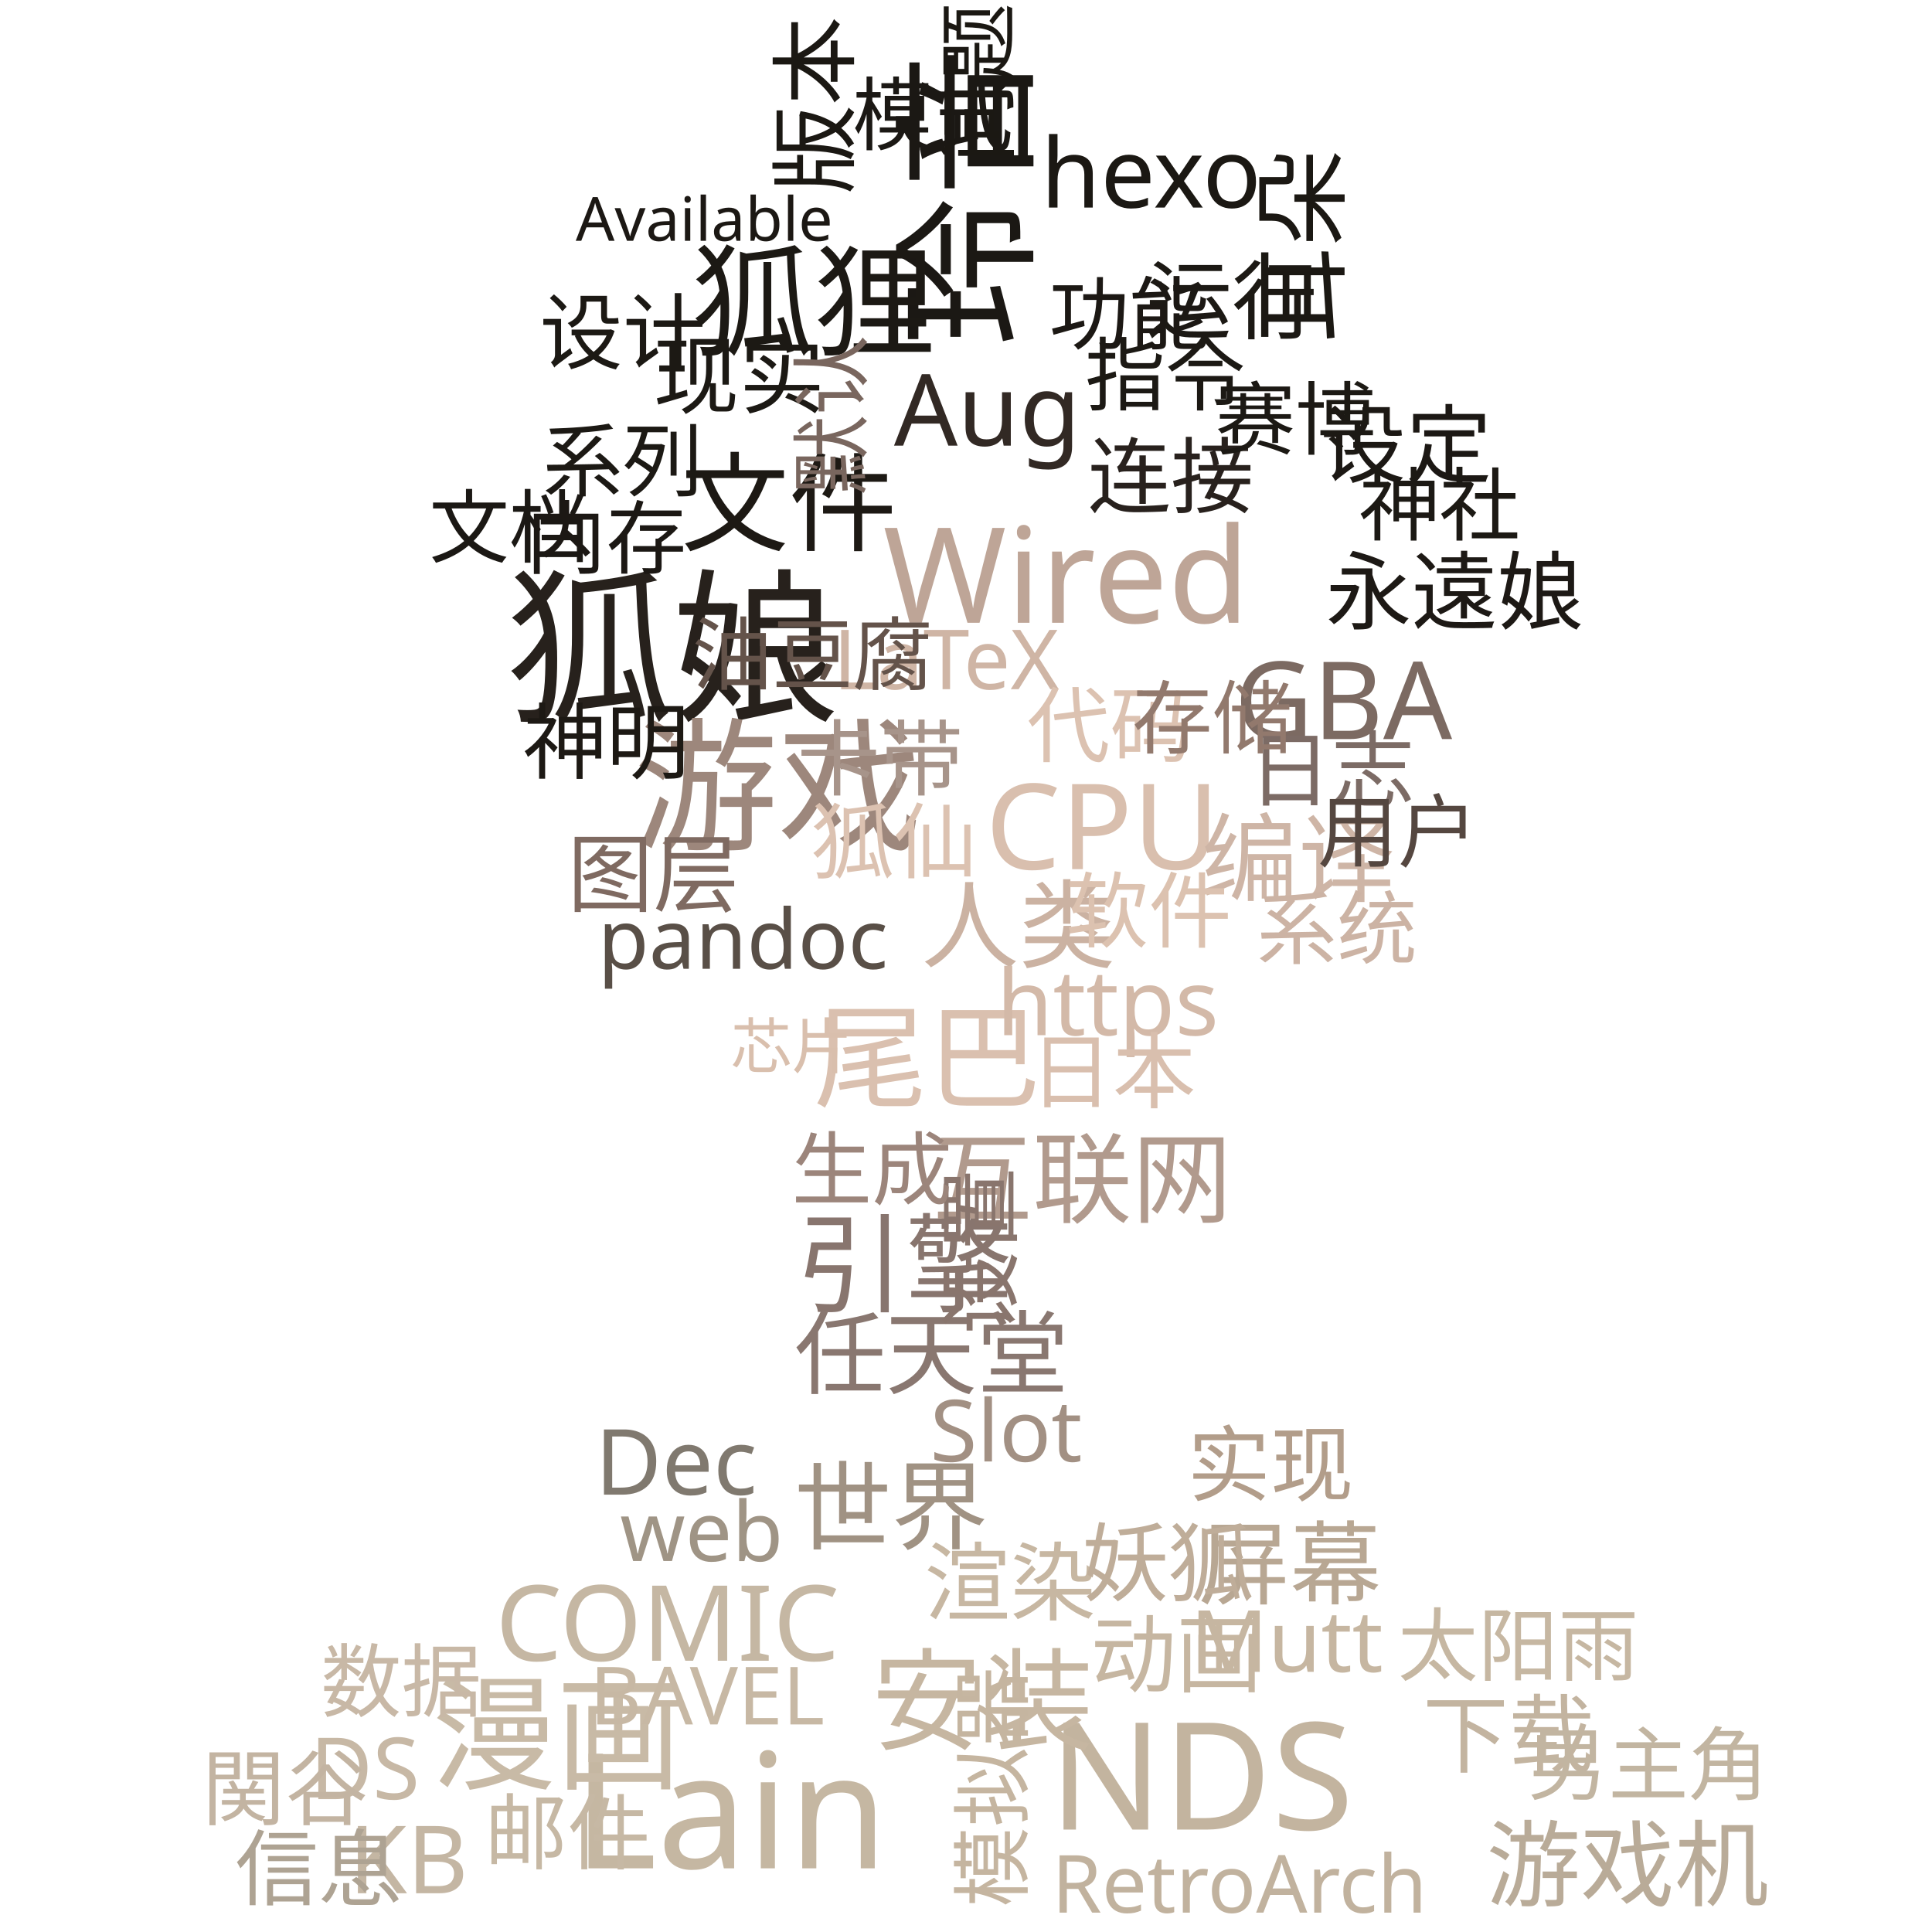
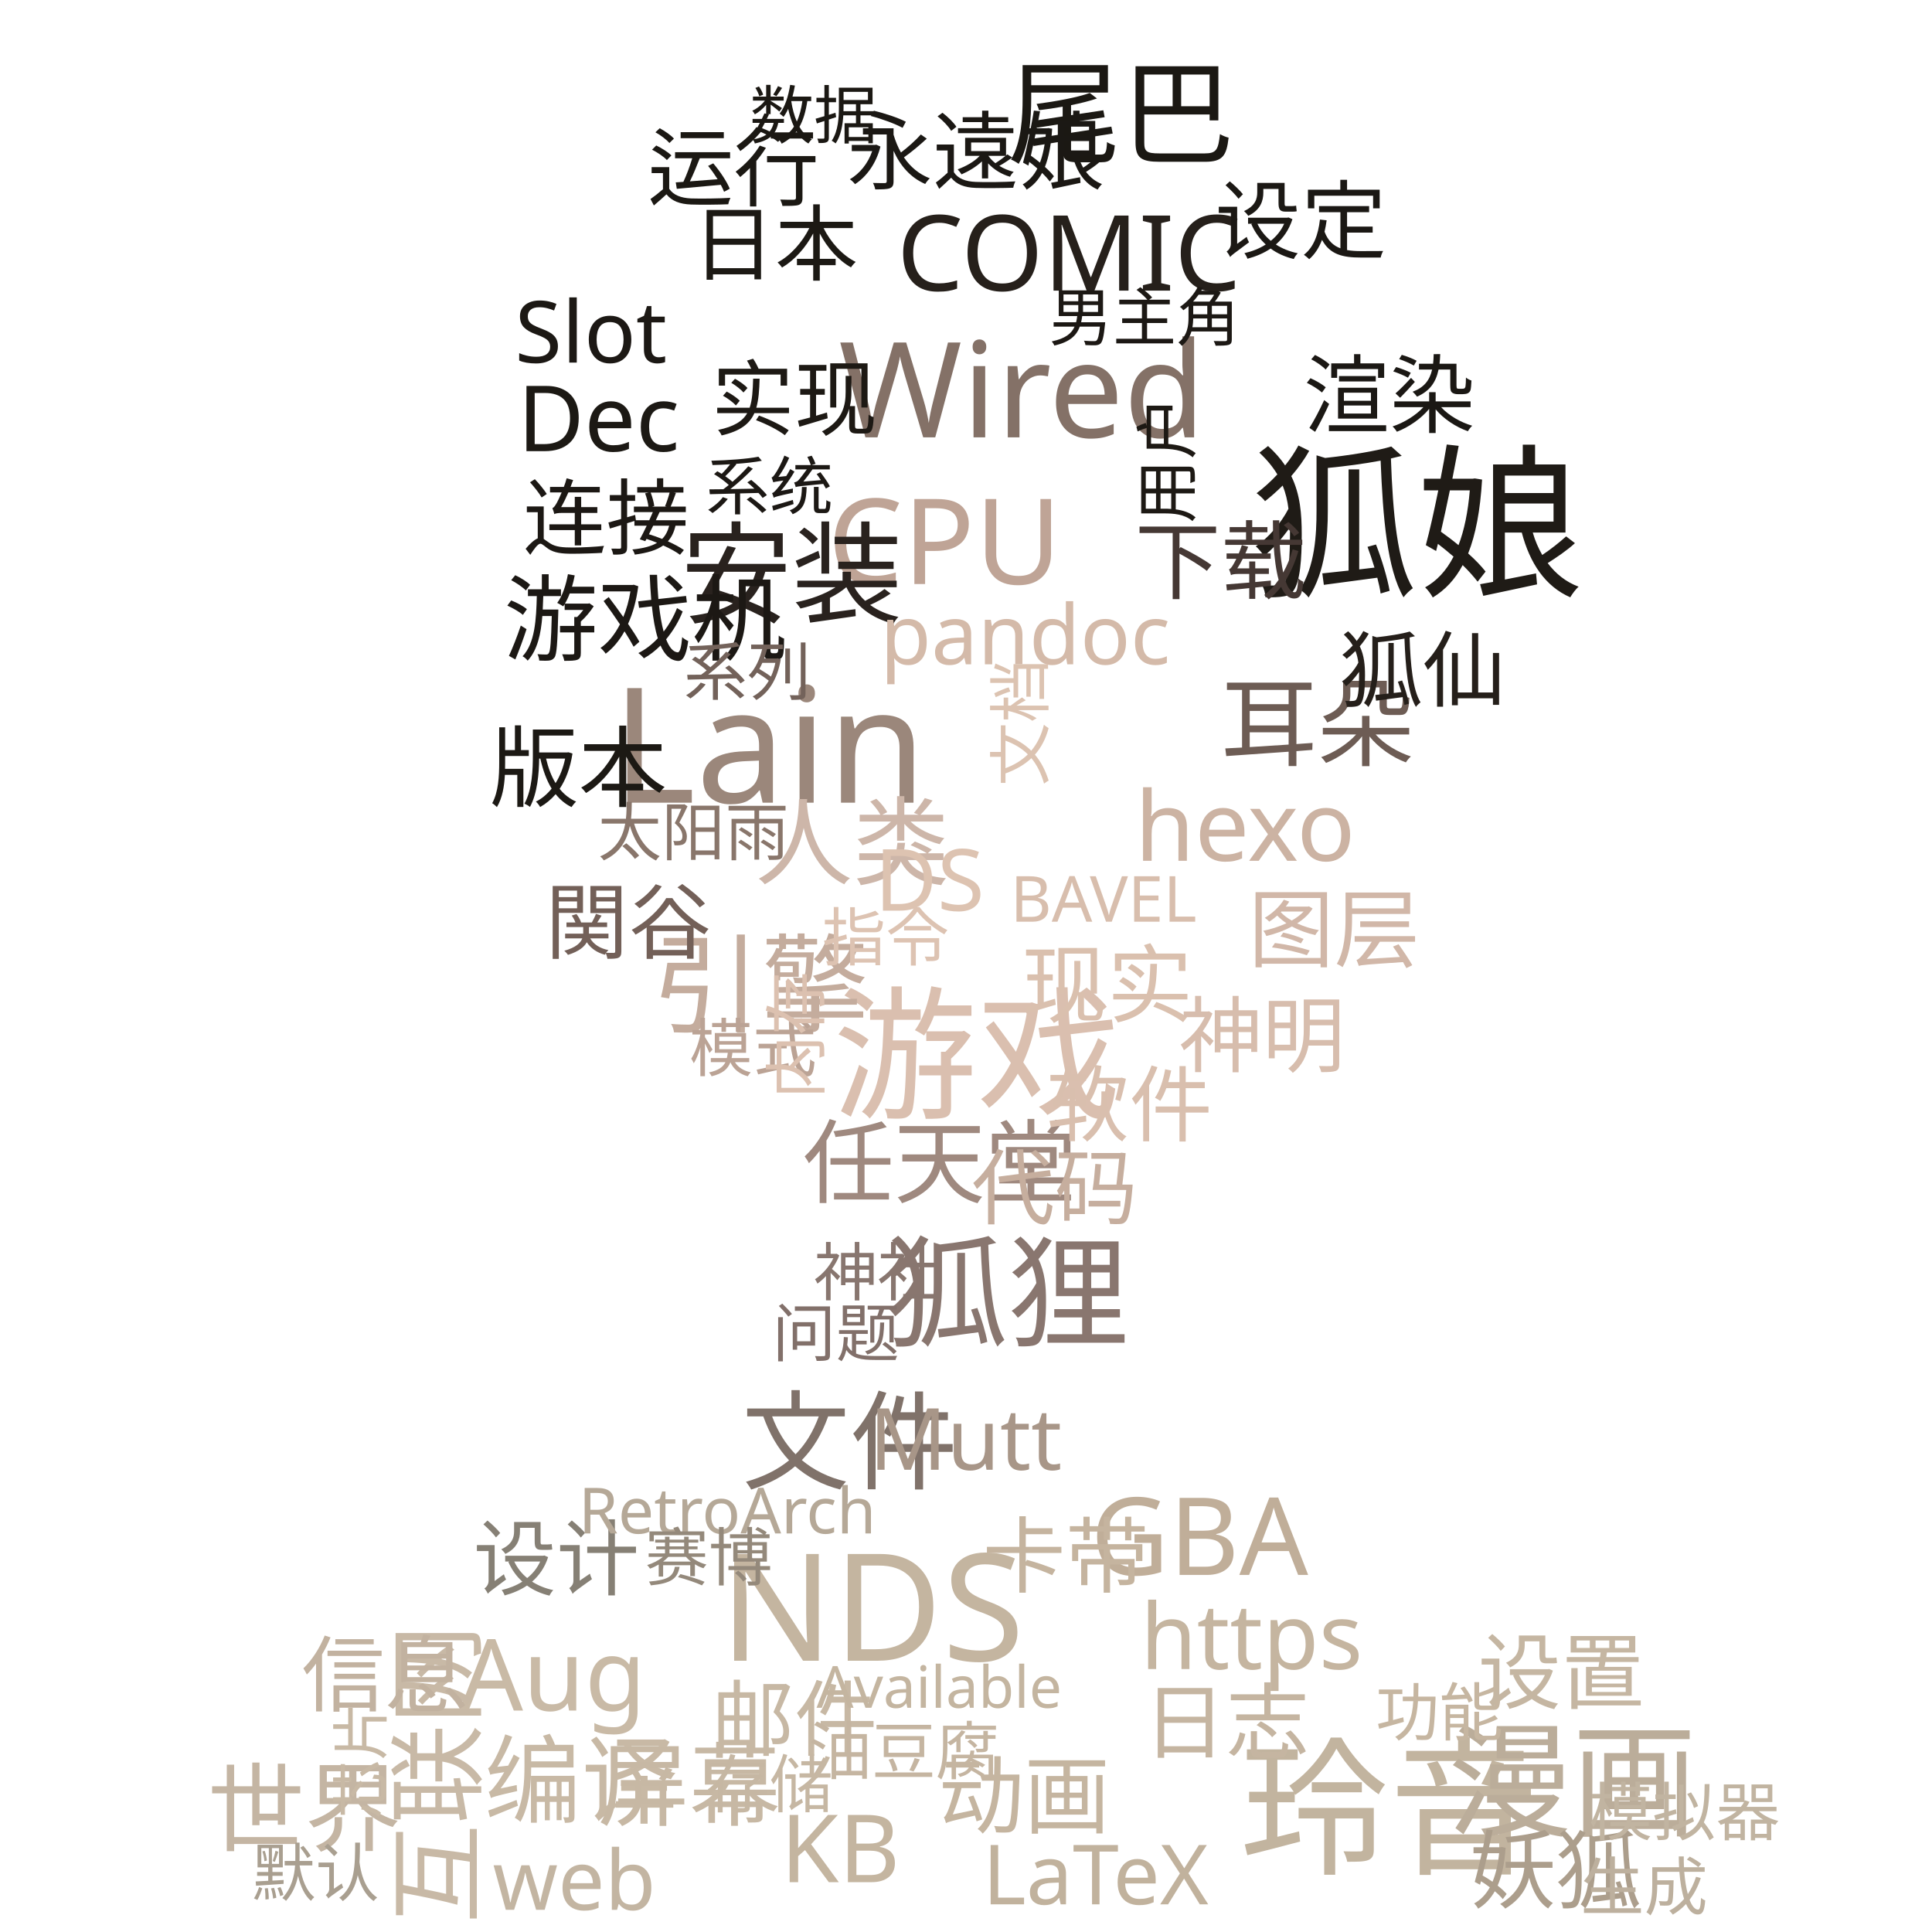
<svg xmlns="http://www.w3.org/2000/svg" width="698" height="698">
  <style>text{font-family:'Droid Sans Mono';font-weight:normal;font-style:normal;}</style>
-   <text transform="translate(183,256)" font-size="60" style="fill:rgb(39, 33, 28)">狐娘</text>
-   <text transform="translate(207,675)" font-size="58" style="fill:rgb(197, 183, 162)">Lain</text>
-   <text transform="translate(379,661)" font-size="54" style="fill:rgb(195, 180, 159)">NDS</text>
-   <text transform="translate(369,125) rotate(-90)" font-size="54" style="fill:rgb(27, 24, 20)">玲音</text>
-   <text transform="translate(229,303)" font-size="52" style="fill:rgb(157, 135, 124)">游戏</text>
-   <text transform="translate(319,225)" font-size="48" style="fill:rgb(190, 165, 151)">Wired</text>
-   <text transform="translate(156,643)" font-size="45" style="fill:rgb(200, 186, 166)">漫画</text>
-   <text transform="translate(250,125)" font-size="44" style="fill:rgb(28, 25, 20)">狐狸</text>
-   <text transform="translate(356,314)" font-size="43" style="fill:rgb(217, 191, 174)">CPU</text>
-   <text transform="translate(294,397)" font-size="41" style="fill:rgb(218, 192, 175)">尾巴</text>
-   <text transform="translate(315,629)" font-size="40" style="fill:rgb(198, 182, 161)">安装</text>
-   <text transform="translate(246,196)" font-size="39" style="fill:rgb(29, 25, 20)">文件</text>
-   <text transform="translate(288,471)" font-size="39" style="fill:rgb(136, 117, 110)">引擎</text>
-   <text transform="translate(446,267)" font-size="39" style="fill:rgb(124, 106, 98)">GBA</text>
-   <text transform="translate(179,600)" font-size="38" style="fill:rgb(197, 183, 163)">COMIC</text>
-   <text transform="translate(323,161)" font-size="36" style="fill:rgb(50, 41, 36)">Aug</text>
-   <text transform="translate(337,439)" font-size="36" style="fill:rgb(177, 154, 141)">互联网</text>
-   <text transform="translate(287,557)" font-size="35" style="fill:rgb(160, 146, 131)">世界</text>
-   <text transform="translate(434,323)" font-size="35" style="fill:rgb(206, 181, 166)">编译</text>
-   <text transform="translate(333,347)" font-size="35" style="fill:rgb(203, 178, 162)">人类</text>
-   <text transform="translate(483,124) rotate(-90)" font-size="35" style="fill:rgb(27, 24, 19)">耳朵</text>
-   <text transform="translate(376,75)" font-size="35" style="fill:rgb(27, 24, 19)">hexo</text>
-   <text transform="translate(126,684)" font-size="34" style="fill:rgb(196, 182, 163)">KB</text>
-   <text transform="translate(537,686)" font-size="34" style="fill:rgb(185, 171, 152)">游戏机</text>
-   <text transform="translate(433,577)" font-size="33" style="fill:rgb(184, 167, 147)">屏幕</text>
-   <text transform="translate(360,374)" font-size="33" style="fill:rgb(211, 185, 168)">https</text>
-   <text transform="translate(287,501)" font-size="33" style="fill:rgb(137, 119, 112)">任天堂</text>
-   <text transform="translate(215,540)" font-size="33" style="fill:rgb(128, 121, 111)">Dec</text>
-   <text transform="translate(306,70) rotate(-90)" font-size="32" style="fill:rgb(27, 24, 19)">版本</text>
-   <text transform="translate(514,638)" font-size="31" style="fill:rgb(195, 180, 160)">下载</text>
-   <text transform="translate(334,583)" font-size="31" style="fill:rgb(199, 183, 162)">渲染</text>
-   <text transform="translate(236,147)" font-size="31" style="fill:rgb(28, 25, 20)">现实</text>
-   <text transform="translate(112,650)" font-size="31" style="fill:rgb(199, 184, 165)">DS</text>
-   <text transform="translate(205,327)" font-size="31" style="fill:rgb(127, 106, 97)">图层</text>
-   <text transform="translate(479,225)" font-size="31" style="fill:rgb(29, 25, 21)">永遠娘</text>
-   <text transform="translate(391,576)" font-size="31" style="fill:rgb(191, 173, 153)">妖狐</text>
-   <text transform="translate(414,120)" font-size="31" style="fill:rgb(28, 25, 20)">运行</text>
-   <text transform="translate(477,172)" font-size="31" style="fill:rgb(28, 24, 20)">设定</text>
-   <text transform="translate(394,609)" font-size="31" style="fill:rgb(198, 182, 161)">动画</text>
-   <text transform="translate(430,604)" font-size="31" style="fill:rgb(198, 182, 161)">Mutt</text>
-   <text transform="translate(336,528)" font-size="31" style="fill:rgb(162, 144, 131)">Slot</text>
-   <text transform="translate(365,482) rotate(-90)" font-size="30" style="fill:rgb(137, 117, 109)">设置</text>
-   <text transform="translate(216,350)" font-size="30" style="fill:rgb(89, 79, 71)">pandoc</text>
-   <text transform="translate(189,279)" font-size="30" style="fill:rgb(29, 25, 20)">神明</text>
-   <text transform="translate(293,315)" font-size="30" style="fill:rgb(220, 194, 177)">狐仙</text>
-   <text transform="translate(301,249)" font-size="30" style="fill:rgb(207, 181, 165)">LaTeX</text>
-   <text transform="translate(371,273)" font-size="30" style="fill:rgb(220, 194, 177)">代码</text>
-   <text transform="translate(393,183)" font-size="30" style="fill:rgb(40, 33, 29)">连接</text>
-   <text transform="translate(451,289)" font-size="30" style="fill:rgb(124, 107, 101)">日志</text>
-   <text transform="translate(372,398)" font-size="30" style="fill:rgb(217, 191, 174)">日本</text>
-   <text transform="translate(73,657)" font-size="30" style="fill:rgb(195, 180, 162)">関谷</text>
-   <text transform="translate(195,131)" font-size="30" style="fill:rgb(28, 25, 20)">设计</text>
-   <text transform="translate(85,686)" font-size="30" style="fill:rgb(174, 163, 147)">信息</text>
-   <text transform="translate(288,285)" font-size="30" style="fill:rgb(167, 148, 138)">卡带</text>
-   <text transform="translate(429,540)" font-size="30" style="fill:rgb(178, 157, 138)">实现</text>
-   <text transform="translate(175,673)" font-size="30" style="fill:rgb(198, 184, 164)">邮件</text>
-   <text transform="translate(385,340)" font-size="30" style="fill:rgb(220, 194, 176)">软件</text>
-   <text transform="translate(224,564)" font-size="30" style="fill:rgb(159, 148, 133)">web</text>
-   <text transform="translate(380,691)" font-size="29" style="fill:rgb(193, 178, 158)">RetroArch</text>
-   <text transform="translate(286,433)" font-size="29" style="fill:rgb(156, 133, 123)">生成</text>
-   <text transform="translate(454,346)" font-size="29" style="fill:rgb(204, 179, 164)">系统</text>
-   <text transform="translate(250,247)" font-size="29" style="fill:rgb(100, 83, 74)">油豆腐</text>
-   <text transform="translate(439,162)" font-size="29" style="fill:rgb(28, 25, 20)">赛博</text>
-   <text transform="translate(196,177)" font-size="29" style="fill:rgb(28, 25, 20)">系列</text>
-   <text transform="translate(491,193)" font-size="29" style="fill:rgb(28, 25, 20)">神社</text>
-   <text transform="translate(379,124)" font-size="29" style="fill:rgb(28, 24, 20)">功能</text>
-   <text transform="translate(308,52)" font-size="29" style="fill:rgb(27, 24, 20)">模式</text>
-   <text transform="translate(505,605)" font-size="29" style="fill:rgb(198, 183, 162)">太阳雨</text>
-   <text transform="translate(213,623)" font-size="29" style="fill:rgb(199, 184, 164)">BAVEL</text>
-   <text transform="translate(369,689) rotate(-90)" font-size="29" style="fill:rgb(197, 181, 160)">模拟器</text>
-   <text transform="translate(116,618)" font-size="29" style="fill:rgb(200, 184, 166)">数据</text>
-   <text transform="translate(364,59) rotate(-90)" font-size="29" style="fill:rgb(27, 24, 19)">问题</text>
-   <text transform="translate(552,648)" font-size="29" style="fill:rgb(194, 181, 161)">男主角</text>
-   <text transform="translate(409,270)" font-size="29" style="fill:rgb(146, 121, 109)">存储</text>
-   <text transform="translate(392,146)" font-size="29" style="fill:rgb(28, 25, 20)">指令</text>
-   <text transform="translate(155,201)" font-size="29" style="fill:rgb(27, 24, 20)">文档</text>
-   <text transform="translate(190,205)" font-size="29" style="fill:rgb(28, 24, 20)">内存</text>
-   <text transform="translate(476,311)" font-size="29" style="fill:rgb(85, 71, 64)">用户</text>
-   <text transform="translate(311,179) rotate(-90)" font-size="29" style="fill:rgb(121, 102, 94)">默认</text>
-   <text transform="translate(208,87)" font-size="22" style="fill:rgb(28, 24, 20)">Available</text>
-   <text transform="translate(264,386)" font-size="22" style="fill:rgb(217, 191, 173)">芯片</text>
+   <text transform="translate(452,211)" font-size="60" style="fill:rgb(31, 27, 22)">狐娘</text>
+   <text transform="translate(221,290)" font-size="58" style="fill:rgb(155, 135, 123)">Lain</text>
+   <text transform="translate(260,600)" font-size="54" style="fill:rgb(196, 181, 160)">NDS</text>
+   <text transform="translate(448,673)" font-size="54" style="fill:rgb(194, 180, 159)">玲音</text>
+   <text transform="translate(301,400)" font-size="52" style="fill:rgb(218, 191, 175)">游戏</text>
+   <text transform="translate(303,158)" font-size="48" style="fill:rgb(132, 113, 103)">Wired</text>
+   <text transform="translate(523,660)" font-size="45" style="fill:rgb(187, 173, 154)">漫画</text>
+   <text transform="translate(320,483)" font-size="44" style="fill:rgb(137, 118, 111)">狐狸</text>
+   <text transform="translate(299,211)" font-size="43" style="fill:rgb(191, 164, 150)">CPU</text>
+   <text transform="translate(364,56)" font-size="41" style="fill:rgb(27, 24, 19)">尾巴</text>
+   <text transform="translate(246,222)" font-size="40" style="fill:rgb(41, 34, 30)">安装</text>
+   <text transform="translate(268,535)" font-size="39" style="fill:rgb(128, 114, 106)">文件</text>
+   <text transform="translate(236,370)" font-size="39" style="fill:rgb(196, 172, 157)">引擎</text>
+   <text transform="translate(394,569)" font-size="39" style="fill:rgb(192, 174, 153)">GBA</text>
+   <text transform="translate(324,105)" font-size="38" style="fill:rgb(38, 32, 27)">COMIC</text>
+   <text transform="translate(166,618)" font-size="36" style="fill:rgb(201, 186, 166)">Aug</text>
+   <text transform="translate(171,695) rotate(-90)" font-size="36" style="fill:rgb(200, 185, 166)">互联网</text>
+   <text transform="translate(75,666)" font-size="35" style="fill:rgb(196, 181, 163)">世界</text>
+   <text transform="translate(175,656)" font-size="35" style="fill:rgb(200, 185, 165)">编译</text>
+   <text transform="translate(273,317)" font-size="35" style="fill:rgb(205, 182, 169)">人类</text>
+   <text transform="translate(441,274)" font-size="35" style="fill:rgb(109, 92, 84)">耳朵</text>
+   <text transform="translate(410,311)" font-size="35" style="fill:rgb(204, 179, 163)">hexo</text>
+   <text transform="translate(282,680)" font-size="34" style="fill:rgb(196, 181, 160)">KB</text>
+   <text transform="translate(182,236)" font-size="34" style="fill:rgb(28, 24, 20)">游戏机</text>
+   <text transform="translate(216,657)" font-size="33" style="fill:rgb(199, 184, 164)">屏幕</text>
+   <text transform="translate(412,603)" font-size="33" style="fill:rgb(197, 181, 160)">https</text>
+   <text transform="translate(290,432)" font-size="33" style="fill:rgb(159, 137, 127)">任天堂</text>
+   <text transform="translate(187,163)" font-size="33" style="fill:rgb(28, 25, 20)">Dec</text>
+   <text transform="translate(177,289)" font-size="32" style="fill:rgb(28, 25, 20)">版本</text>
+   <text transform="translate(410,214)" font-size="31" style="fill:rgb(69, 56, 52)">下载</text>
+   <text transform="translate(471,154)" font-size="31" style="fill:rgb(27, 24, 20)">渲染</text>
+   <text transform="translate(369,367)" font-size="31" style="fill:rgb(218, 192, 174)">现实</text>
+   <text transform="translate(316,329)" font-size="31" style="fill:rgb(221, 195, 177)">DS</text>
+   <text transform="translate(451,347)" font-size="31" style="fill:rgb(209, 183, 168)">图层</text>
+   <text transform="translate(306,66)" font-size="31" style="fill:rgb(27, 24, 20)">永遠娘</text>
+   <text transform="translate(531,687)" font-size="31" style="fill:rgb(172, 158, 140)">妖狐</text>
+   <text transform="translate(234,72)" font-size="31" style="fill:rgb(27, 24, 19)">运行</text>
+   <text transform="translate(439,91)" font-size="31" style="fill:rgb(27, 24, 20)">设定</text>
+   <text transform="translate(339,660)" font-size="31" style="fill:rgb(197, 181, 160)">动画</text>
+   <text transform="translate(314,531)" font-size="31" style="fill:rgb(168, 150, 136)">Mutt</text>
+   <text transform="translate(186,131)" font-size="31" style="fill:rgb(28, 24, 20)">Slot</text>
+   <text transform="translate(534,615)" font-size="30" style="fill:rgb(197, 182, 162)">设置</text>
+   <text transform="translate(318,240)" font-size="30" style="fill:rgb(212, 186, 169)">pandoc</text>
+   <text transform="translate(426,385)" font-size="30" style="fill:rgb(215, 189, 173)">神明</text>
+   <text transform="translate(484,253)" font-size="30" style="fill:rgb(37, 31, 26)">狐仙</text>
+   <text transform="translate(355,688)" font-size="30" style="fill:rgb(193, 178, 157)">LaTeX</text>
+   <text transform="translate(351,440)" font-size="30" style="fill:rgb(198, 174, 158)">代码</text>
+   <text transform="translate(189,198)" font-size="30" style="fill:rgb(28, 24, 20)">连接</text>
+   <text transform="translate(413,633)" font-size="30" style="fill:rgb(197, 181, 161)">日志</text>
+   <text transform="translate(250,99)" font-size="30" style="fill:rgb(28, 25, 20)">日本</text>
+   <text transform="translate(197,344)" font-size="30" style="fill:rgb(115, 96, 88)">関谷</text>
+   <text transform="translate(171,574)" font-size="30" style="fill:rgb(134, 128, 117)">设计</text>
+   <text transform="translate(109,616)" font-size="30" style="fill:rgb(194, 178, 160)">信息</text>
+   <text transform="translate(355,573)" font-size="30" style="fill:rgb(197, 180, 159)">卡带</text>
+   <text transform="translate(257,155)" font-size="30" style="fill:rgb(29, 25, 20)">实现</text>
+   <text transform="translate(257,632)" font-size="30" style="fill:rgb(199, 184, 164)">邮件</text>
+   <text transform="translate(378,410)" font-size="30" style="fill:rgb(217, 191, 174)">软件</text>
+   <text transform="translate(178,690)" font-size="30" style="fill:rgb(195, 181, 162)">web</text>
+   <text transform="translate(209,554)" font-size="23" style="fill:rgb(181, 168, 151)">RetroArch</text>
+   <text transform="translate(571,690)" font-size="23" style="fill:rgb(189, 176, 158)">生成</text>
+   <text transform="translate(255,184)" font-size="23" style="fill:rgb(28, 24, 20)">系统</text>
+   <text transform="translate(292,641)" font-size="23" style="fill:rgb(197, 181, 161)">油豆腐</text>
+   <text transform="translate(233,571)" font-size="23" style="fill:rgb(148, 137, 123)">赛博</text>
+   <text transform="translate(247,251)" font-size="23" style="fill:rgb(115, 98, 90)">系列</text>
+   <text transform="translate(294,468)" font-size="23" style="fill:rgb(136, 118, 111)">神社</text>
+   <text transform="translate(497,627)" font-size="23" style="fill:rgb(198, 182, 161)">功能</text>
+   <text transform="translate(249,387)" font-size="23" style="fill:rgb(187, 163, 149)">模式</text>
+   <text transform="translate(216,309)" font-size="23" style="fill:rgb(137, 118, 107)">太阳雨</text>
+   <text transform="translate(365,333)" font-size="23" style="fill:rgb(216, 190, 173)">BAVEL</text>
+   <text transform="translate(574,663)" font-size="23" style="fill:rgb(193, 180, 161)">模拟器</text>
+   <text transform="translate(271,50)" font-size="23" style="fill:rgb(27, 24, 19)">数据</text>
+   <text transform="translate(279,490)" font-size="23" style="fill:rgb(130, 112, 106)">问题</text>
+   <text transform="translate(379,123)" font-size="23" style="fill:rgb(28, 24, 20)">男主角</text>
+   <text transform="translate(255,653)" font-size="23" style="fill:rgb(198, 183, 163)">存储</text>
+   <text transform="translate(297,347)" font-size="23" style="fill:rgb(221, 195, 178)">指令</text>
+   <text transform="translate(377,284) rotate(-90)" font-size="23" style="fill:rgb(220, 195, 177)">文档</text>
+   <text transform="translate(296,397) rotate(-90)" font-size="23" style="fill:rgb(220, 193, 176)">内存</text>
+   <text transform="translate(430,189) rotate(-90)" font-size="23" style="fill:rgb(29, 25, 20)">用户</text>
+   <text transform="translate(91,685)" font-size="23" style="fill:rgb(169, 159, 144)">默认</text>
+   <text transform="translate(295,617)" font-size="21" style="fill:rgb(196, 181, 160)">Available</text>
+   <text transform="translate(138,657) rotate(-90)" font-size="21" style="fill:rgb(200, 185, 165)">芯片</text>
</svg>
